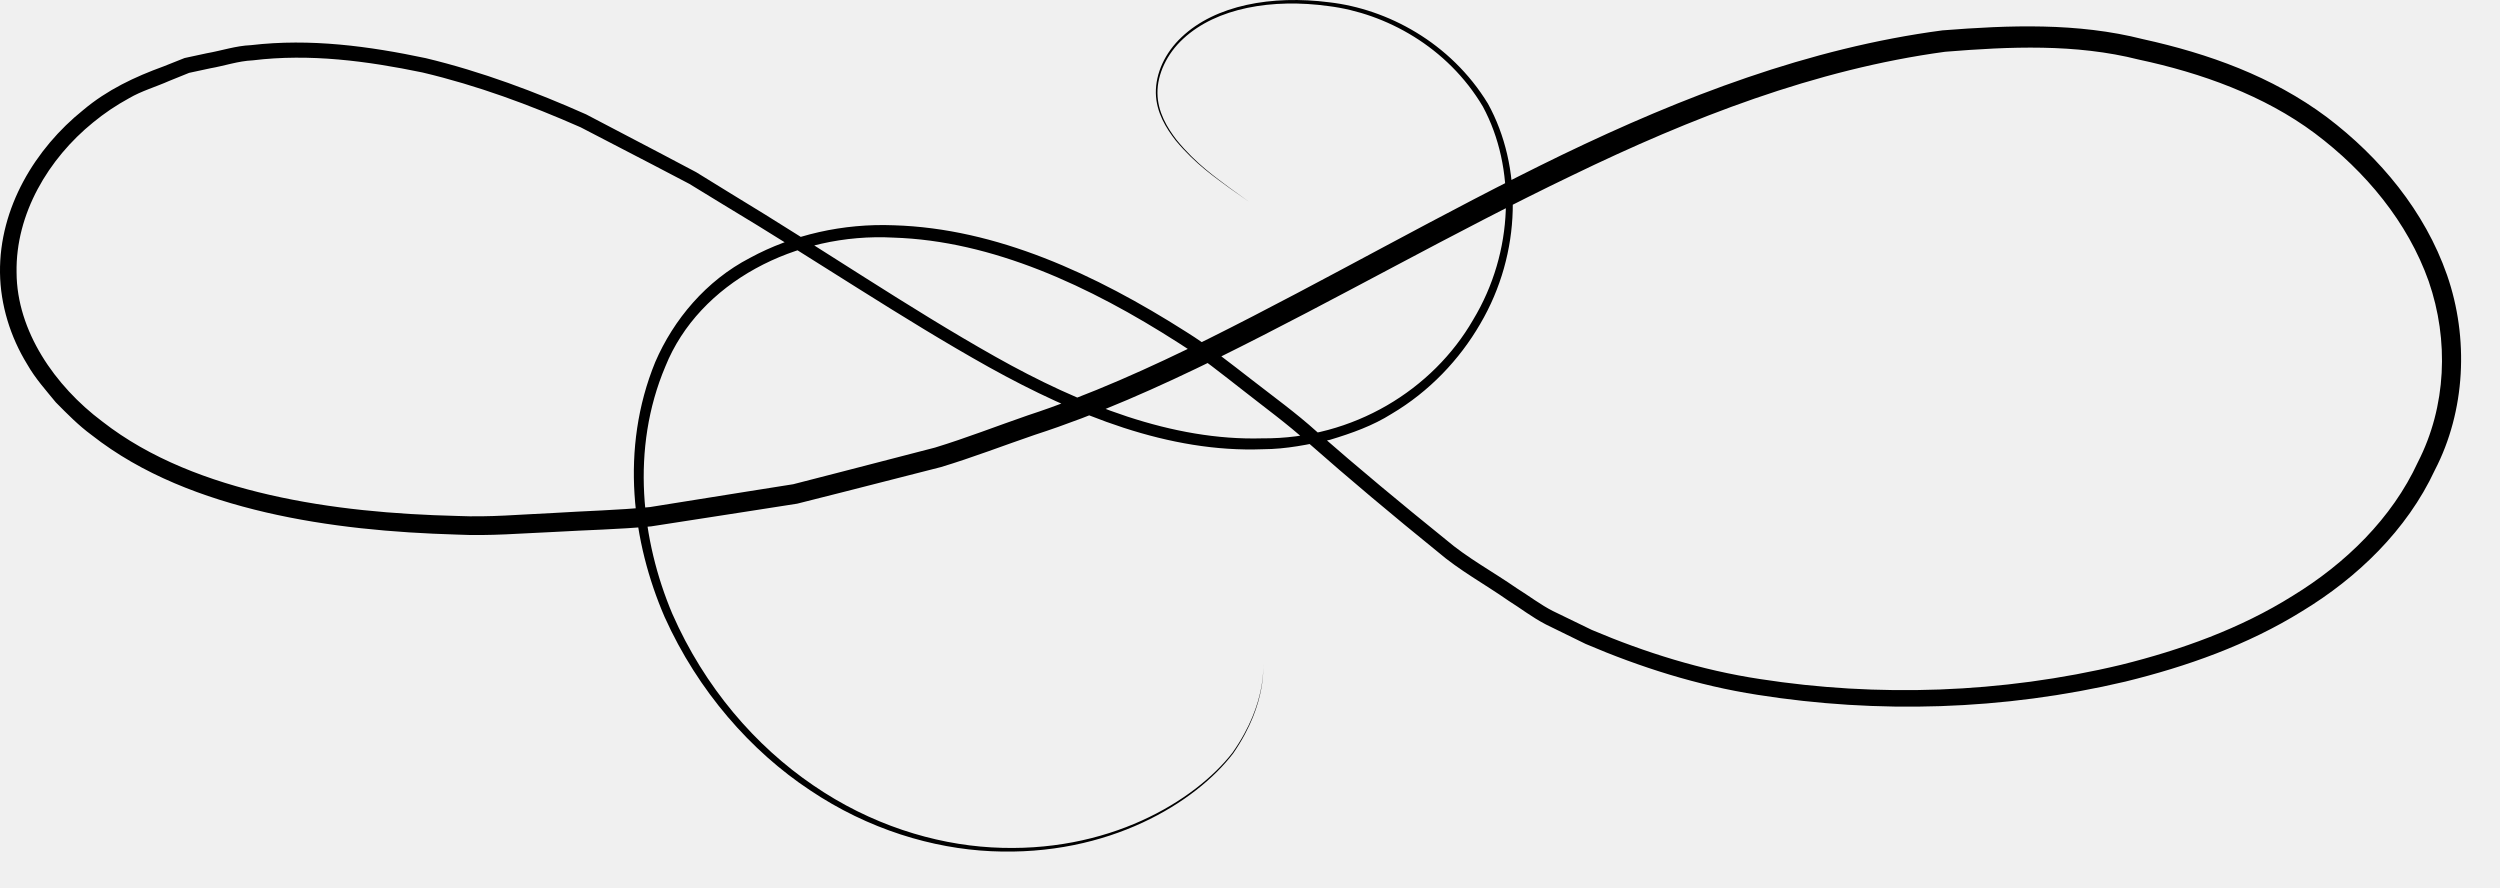
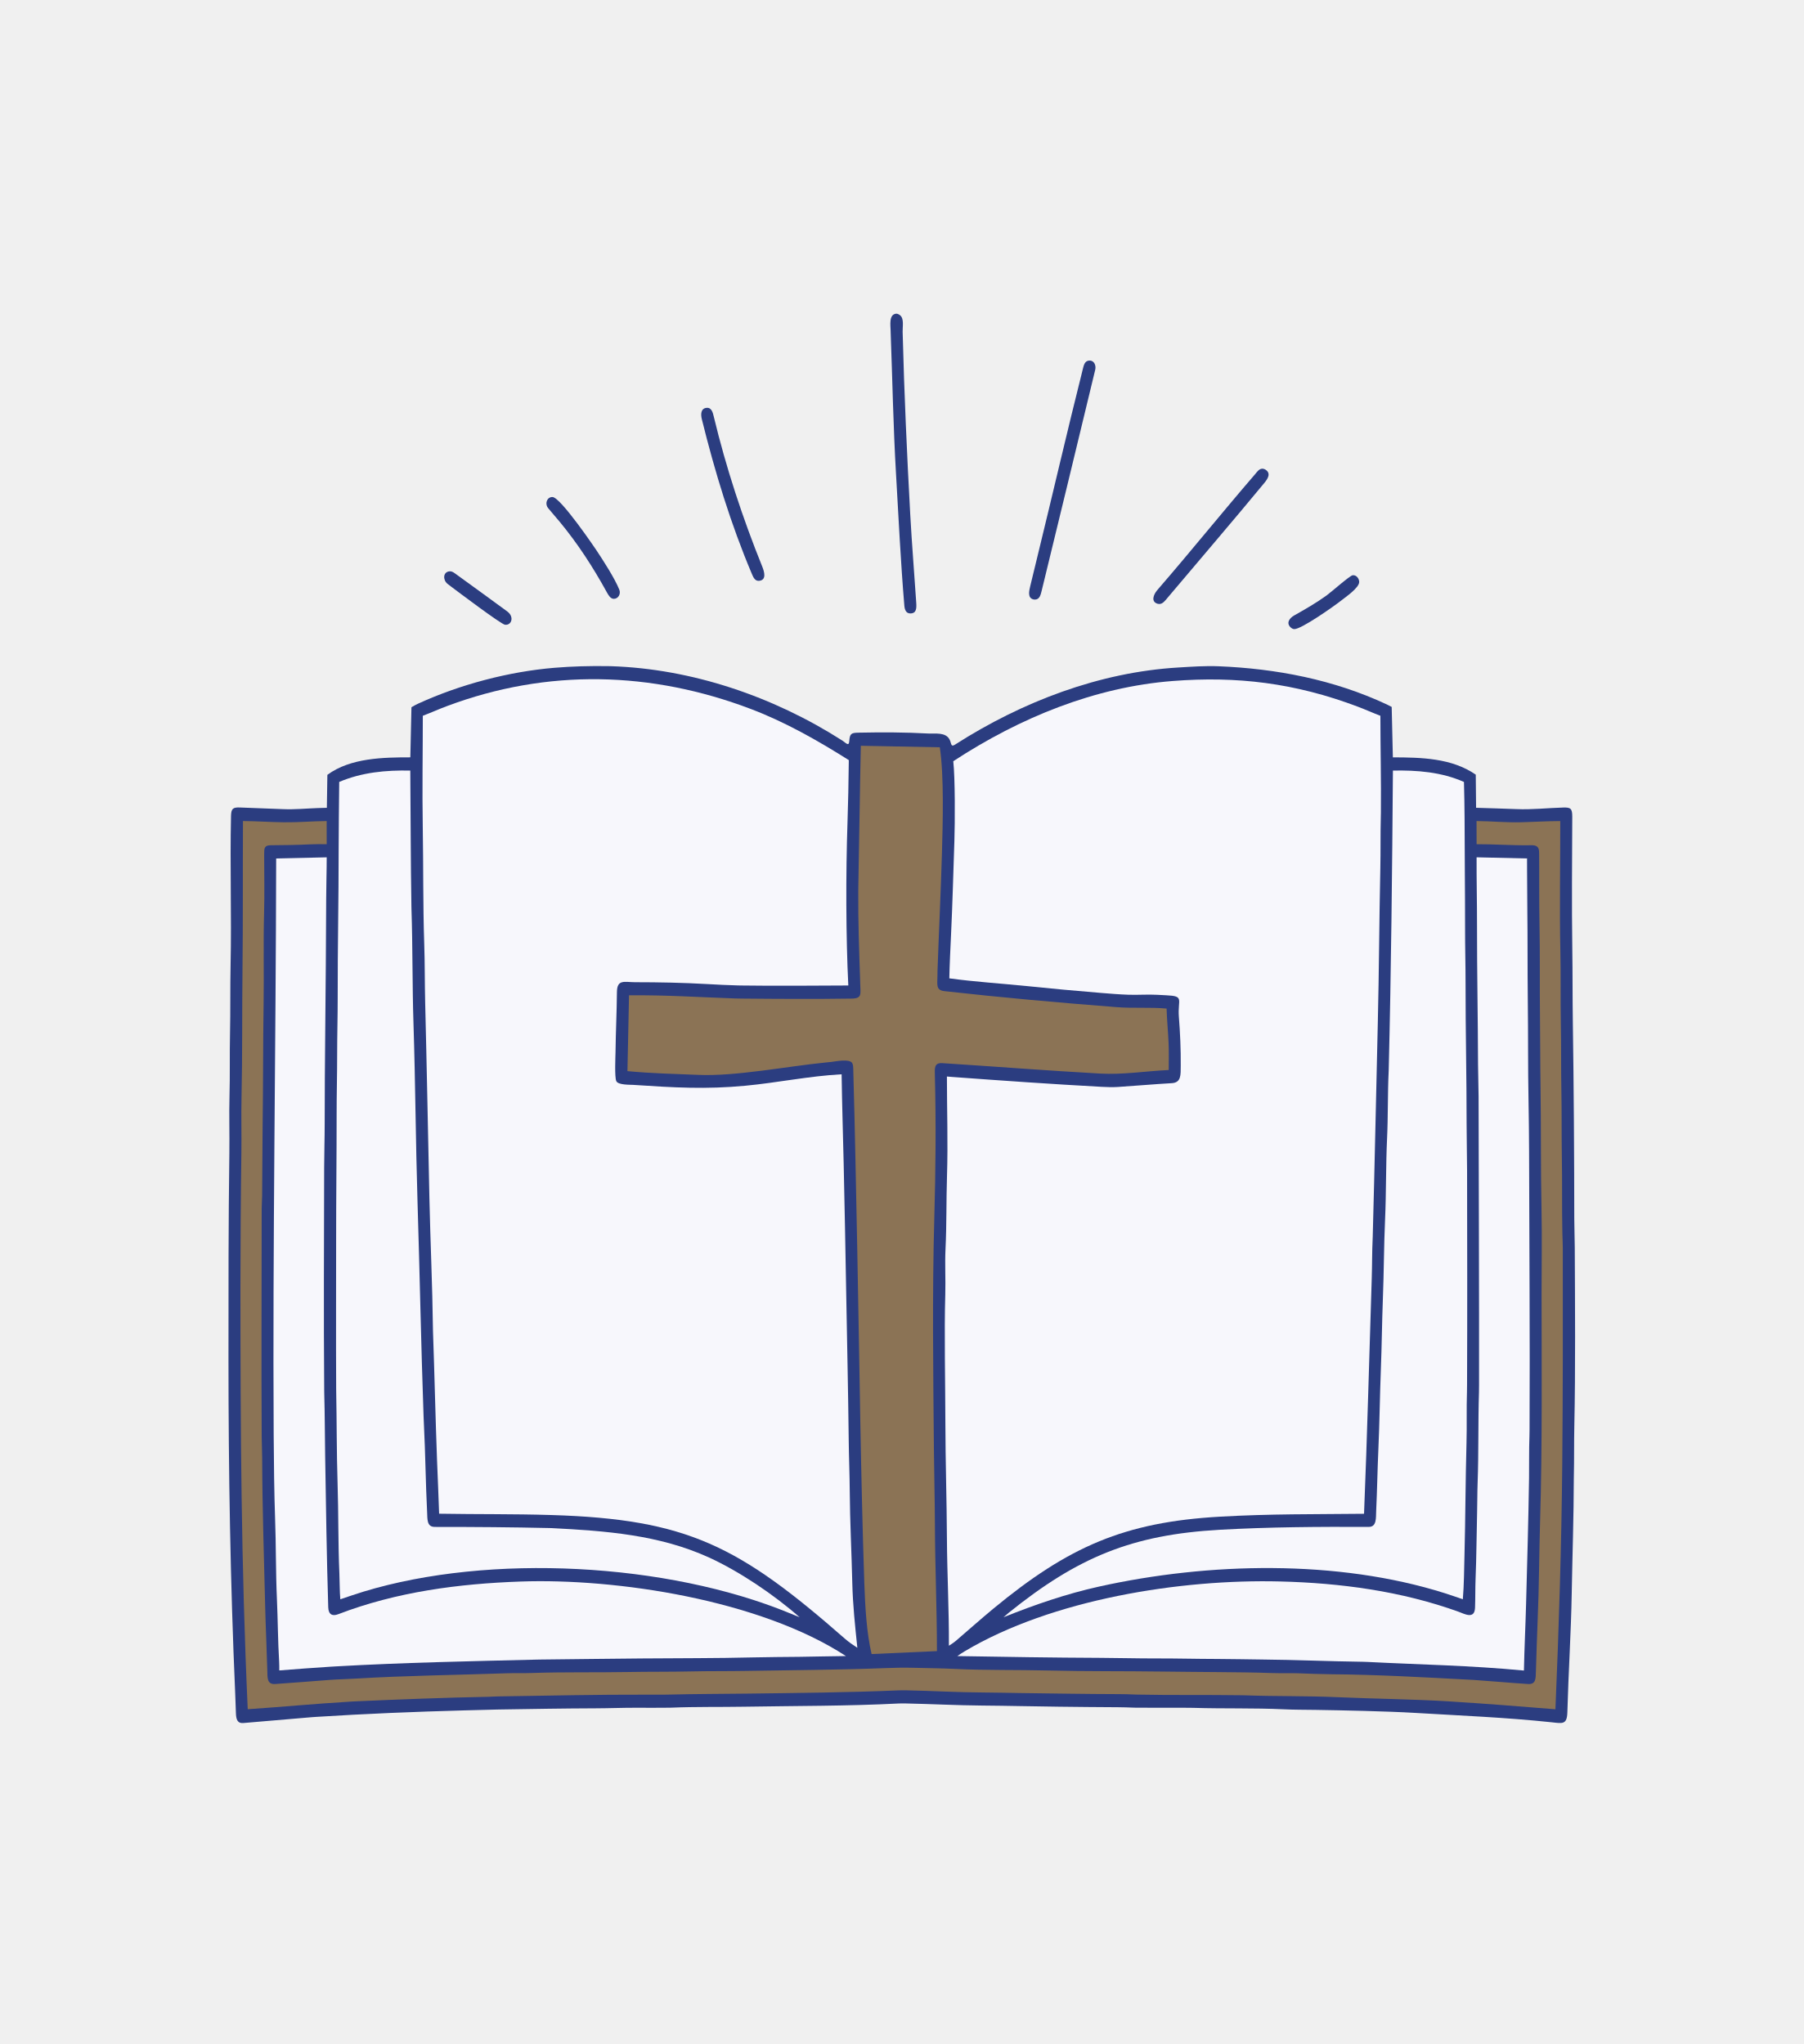
- <svg xmlns="http://www.w3.org/2000/svg" width="62" height="22" viewBox="0 0 62 22" fill="none">
-   <path d="M30.971 5.001C30.971 5.001 30.802 4.883 30.476 4.653C30.159 4.415 29.656 4.083 29.158 3.485C28.925 3.185 28.674 2.794 28.665 2.306C28.658 1.822 28.89 1.309 29.306 0.919C30.143 0.126 31.541 -0.126 32.966 0.057C34.398 0.222 35.972 1.048 36.901 2.571C37.756 4.12 37.749 6.268 36.707 8.037C36.195 8.919 35.449 9.709 34.513 10.263C34.048 10.557 33.534 10.741 32.985 10.907C32.45 11.023 31.907 11.139 31.32 11.141C28.999 11.231 26.692 10.309 24.53 9.108C22.375 7.905 20.226 6.446 17.95 5.082L17.096 4.56L16.204 4.093C15.607 3.783 15.006 3.471 14.4 3.157C13.133 2.599 11.844 2.121 10.476 1.797C9.109 1.514 7.687 1.323 6.265 1.497C5.908 1.513 5.567 1.633 5.215 1.694L4.69 1.807L4.191 2.009C3.865 2.154 3.509 2.256 3.204 2.434C2.872 2.616 2.591 2.806 2.31 3.036C1.202 3.934 0.384 5.302 0.411 6.76C0.417 8.209 1.362 9.573 2.534 10.451C3.721 11.379 5.189 11.929 6.692 12.274C8.203 12.619 9.772 12.757 11.35 12.796C12.141 12.831 12.913 12.758 13.722 12.722C14.519 12.671 15.326 12.654 16.121 12.575C16.907 12.449 17.695 12.323 18.485 12.197L19.671 12.009L20.841 11.708L23.188 11.1C23.961 10.864 24.718 10.567 25.486 10.302C27.026 9.797 28.523 9.119 29.98 8.397C32.905 6.939 35.764 5.282 38.743 3.838C41.718 2.404 44.863 1.19 48.174 0.753C49.828 0.623 51.522 0.558 53.145 0.971C54.766 1.328 56.351 1.894 57.705 2.905C59.027 3.905 60.133 5.238 60.686 6.819C61.232 8.39 61.143 10.194 60.385 11.657C59.688 13.154 58.456 14.329 57.097 15.155C55.735 16.001 54.224 16.531 52.711 16.903C49.674 17.62 46.557 17.701 43.589 17.232C42.103 17.002 40.674 16.547 39.323 15.969L38.335 15.485C37.988 15.304 37.721 15.092 37.411 14.898C36.822 14.486 36.194 14.148 35.649 13.68C34.535 12.778 33.459 11.875 32.43 10.969C31.919 10.506 31.37 10.109 30.841 9.692C30.308 9.278 29.793 8.859 29.227 8.504C27.019 7.088 24.606 5.971 22.161 5.893C19.743 5.761 17.339 7.003 16.501 9.088C15.634 11.135 15.909 13.411 16.672 15.219C17.476 17.051 18.737 18.5 20.166 19.474C21.591 20.453 23.16 20.932 24.584 21.015C27.482 21.184 29.635 19.86 30.564 18.669C31.467 17.387 31.291 16.442 31.352 16.476C31.288 16.445 31.479 17.383 30.583 18.684C29.663 19.891 27.508 21.249 24.578 21.11C23.137 21.043 21.539 20.574 20.083 19.594C18.628 18.63 17.313 17.147 16.482 15.3C15.685 13.457 15.367 11.136 16.25 8.979C16.705 7.924 17.514 6.958 18.599 6.396C19.661 5.819 20.912 5.537 22.169 5.587C24.708 5.663 27.159 6.795 29.411 8.226C29.977 8.578 30.509 9.005 31.047 9.42C31.584 9.839 32.144 10.242 32.654 10.703C33.695 11.613 34.764 12.501 35.853 13.379C36.385 13.835 37.025 14.178 37.612 14.586C37.911 14.772 38.217 15.005 38.511 15.153L39.477 15.622C40.796 16.181 42.194 16.621 43.652 16.841C46.553 17.291 49.632 17.199 52.608 16.486C54.088 16.118 55.557 15.593 56.861 14.775C58.166 13.977 59.32 12.859 59.965 11.459C60.671 10.082 60.738 8.438 60.232 6.977C59.713 5.51 58.667 4.25 57.407 3.305C56.151 2.367 54.59 1.808 53.038 1.477C51.477 1.082 49.841 1.154 48.238 1.284C45.022 1.72 41.935 2.922 38.989 4.35C36.028 5.771 33.171 7.414 30.214 8.875C28.727 9.605 27.23 10.276 25.66 10.785C24.883 11.051 24.117 11.348 23.334 11.584L20.957 12.191L19.771 12.491L18.56 12.68C17.754 12.805 16.95 12.929 16.148 13.054C15.345 13.13 14.544 13.144 13.746 13.192C12.957 13.225 12.138 13.297 11.338 13.258C9.738 13.211 8.143 13.067 6.592 12.707C5.05 12.346 3.525 11.774 2.271 10.788C1.952 10.554 1.667 10.265 1.383 9.977C1.144 9.683 0.875 9.388 0.675 9.035C0.257 8.356 0.011 7.563 0 6.765C-0.02 5.149 0.878 3.681 2.062 2.73C2.662 2.225 3.341 1.907 4.055 1.647L4.578 1.439L5.126 1.321C5.493 1.257 5.852 1.135 6.222 1.12C7.701 0.946 9.161 1.147 10.558 1.442C11.949 1.776 13.285 2.28 14.535 2.836C15.149 3.157 15.759 3.477 16.364 3.794L17.263 4.269L18.12 4.797C20.412 6.182 22.521 7.628 24.683 8.845C26.805 10.04 29.081 10.936 31.304 10.871C33.569 10.89 35.537 9.657 36.531 7.935C37.559 6.234 37.588 4.151 36.775 2.643C35.899 1.164 34.365 0.33 32.955 0.152C31.551 -0.043 30.17 0.194 29.345 0.96C28.94 1.33 28.7 1.841 28.705 2.307C28.709 2.782 28.95 3.171 29.18 3.471C29.668 4.071 30.168 4.409 30.483 4.649C30.804 4.881 30.971 5.001 30.971 5.001Z" fill="black" />
+ <svg xmlns="http://www.w3.org/2000/svg" width="157" height="178" viewBox="0 0 157 178" fill="none">
+   <g clip-path="url(#clip0_18_101)">
+     <path d="M35.824 61.589C36.019 61.473 36.21 61.366 36.415 61.272C40.082 59.595 44.301 58.487 48.27 58.154C49.817 58.025 51.369 57.987 52.921 58.009C52.922 58.009 53.183 58.014 53.184 58.014C60.207 58.239 67.311 60.632 73.356 64.503C73.633 64.681 73.904 65.032 73.939 64.563C73.991 63.862 74.12 63.816 74.771 63.803C76.78 63.762 78.816 63.765 80.825 63.878C81.412 63.911 82.354 63.73 82.689 64.428C82.844 64.751 82.777 65.083 83.149 64.845C89.023 61.083 95.752 58.534 102.587 58.129C103.756 58.059 104.927 57.974 106.097 58.021C111.108 58.223 116.134 59.186 120.743 61.345C120.887 61.413 121.027 61.488 121.169 61.562L121.271 65.953C123.756 65.962 126.39 66.01 128.489 67.459L128.517 70.345C129.688 70.389 130.859 70.407 132.027 70.46C133.388 70.52 134.748 70.36 136.108 70.324C136.743 70.307 136.894 70.401 136.891 71.12C136.875 74.948 136.84 78.784 136.894 82.61C136.924 84.733 136.91 86.856 136.94 88.978C137.024 94.691 137.061 100.403 137.066 106.117C137.066 106.948 137.105 107.775 137.108 108.606C137.131 113.407 137.175 119.352 137.07 124.166C137.038 125.635 137.064 127.102 137.029 128.57C137.027 128.57 137.026 128.762 137.026 128.762C137.02 132.082 136.903 135.399 136.845 138.72C136.785 142.184 136.557 145.646 136.464 149.109C136.434 150.218 136.022 150.082 135.099 149.984C131.145 149.563 127.173 149.402 123.209 149.166C120.708 149.017 116.824 148.942 114.521 148.904C113.618 148.889 112.701 148.898 111.801 148.854C109.188 148.73 106.562 148.808 103.947 148.728L103.596 148.722C102.061 148.705 100.525 148.73 98.99 148.714L98.726 148.709C98.258 148.691 97.793 148.674 97.322 148.672C95.609 148.67 93.9 148.641 92.189 148.626C89.965 148.603 87.742 148.544 85.52 148.527C83.309 148.511 81.104 148.389 78.895 148.345C78.719 148.341 78.544 148.341 78.368 148.345C78.368 148.345 78.237 148.348 78.237 148.348C73.75 148.578 69.258 148.551 64.767 148.628C62.662 148.664 60.552 148.622 58.449 148.71C58.448 148.71 58.274 148.714 58.274 148.714C57.309 148.728 56.342 148.72 55.378 148.718C54.205 148.716 53.038 148.764 51.868 148.768C49.089 148.777 46.313 148.825 43.535 148.869C43.534 148.869 43.225 148.875 43.224 148.875C42.289 148.906 41.353 148.925 40.416 148.948C36.128 149.063 31.844 149.239 27.561 149.511C27.56 149.511 27.145 149.54 27.145 149.54C25.162 149.716 23.18 149.879 21.197 150.047C20.653 150.095 20.558 149.706 20.54 149.185C20.52 148.617 20.503 148.048 20.478 147.481C20.051 137.801 19.894 128.111 19.892 118.421C19.891 112.419 19.886 106.42 19.97 100.42C19.994 98.761 19.937 97.099 19.982 95.441C20.032 93.637 19.987 91.834 20.026 90.031C20.069 88.02 20.033 86.009 20.076 83.999C20.169 79.691 20.015 75.379 20.113 71.072C20.128 70.424 20.269 70.297 20.892 70.32C22.15 70.366 23.407 70.411 24.665 70.464C25.66 70.506 26.654 70.405 27.649 70.37C27.649 70.37 28.457 70.347 28.458 70.347L28.503 67.475C30.52 65.989 33.398 65.955 35.726 65.952L35.824 61.589Z" fill="#2B3D80" />
+     <path d="M82.998 66.29C88.809 62.481 95.343 59.829 102.105 59.304C107.674 58.872 112.71 59.459 118.221 61.541C118.881 61.79 119.527 62.083 120.185 62.333C120.187 65.151 120.257 67.968 120.229 70.785C120.229 70.786 120.222 71.12 120.222 71.12C120.181 72.621 120.213 74.12 120.18 75.621C120.083 80.106 120.069 84.591 119.96 89.076C119.811 95.283 119.688 101.49 119.518 107.697L119.511 107.888C119.457 109.035 119.469 110.188 119.432 111.335C119.211 118.166 119.041 124.997 118.762 131.826C114.429 131.874 110.657 131.826 106.229 132.077C97.893 132.548 93.028 134.687 86.48 140.093C85.383 140.999 84.322 141.954 83.239 142.879C83.044 143.046 82.83 143.18 82.617 143.318C82.633 140.204 82.463 137.094 82.445 133.98C82.428 130.614 82.317 127.245 82.31 123.879C82.303 120.439 82.205 115.935 82.302 112.724C82.34 111.4 82.258 110.07 82.323 108.748C82.424 106.647 82.384 104.533 82.451 102.431C82.544 99.457 82.444 96.672 82.444 93.748C82.607 93.762 82.768 93.776 82.931 93.788C87.259 94.106 91.587 94.411 95.918 94.646C96.385 94.671 96.856 94.687 97.323 94.658C98.888 94.558 100.452 94.416 102.017 94.327C102.853 94.279 102.795 93.609 102.802 92.808C102.814 91.385 102.751 89.964 102.64 88.547C102.521 87.017 103.16 86.746 101.535 86.673C101.275 86.661 101.015 86.646 100.755 86.632C99.913 86.585 99.081 86.656 98.244 86.626C97.452 86.598 96.664 86.533 95.875 86.469C93.693 86.289 91.506 86.091 89.327 85.866C87.108 85.638 84.865 85.503 82.654 85.198C82.681 83.925 82.746 82.637 82.805 81.366C82.933 78.653 83.004 75.941 83.095 73.227C83.147 71.65 83.165 67.78 82.998 66.29Z" fill="#F7F7FC" />
+     <path d="M36.813 62.332C37.522 62.064 38.215 61.751 38.925 61.486C47.686 58.207 56.714 58.45 65.39 61.748C68.365 62.878 71.172 64.474 73.901 66.193C73.901 66.194 73.898 66.476 73.898 66.477C73.877 68.179 73.848 69.898 73.789 71.599C73.636 76.071 73.649 81.585 73.859 85.82C70.755 85.833 67.651 85.864 64.548 85.821C64.547 85.821 64.241 85.815 64.24 85.815C63.348 85.792 62.456 85.748 61.564 85.696C59.475 85.576 57.382 85.537 55.29 85.535C54.379 85.534 53.726 85.252 53.714 86.391C53.697 88.148 53.611 89.902 53.59 91.659C53.587 91.965 53.498 93.797 53.659 94.15C53.815 94.494 54.848 94.458 55.114 94.475C58.717 94.715 61.448 94.875 64.899 94.55C67.693 94.286 70.472 93.701 73.276 93.554C73.313 96.147 73.395 98.737 73.455 101.329C73.542 105.062 73.607 108.798 73.674 112.532C73.75 116.839 73.847 121.152 73.895 125.458C73.911 126.927 73.974 128.396 73.984 129.863C74.002 132.531 74.144 135.192 74.206 137.858C74.25 139.744 74.45 141.621 74.646 143.496C74.272 143.253 73.914 143.011 73.574 142.715C64.321 134.603 59.833 132.295 48.007 131.935C44.584 131.832 41.633 131.878 38.233 131.82C38.184 130.273 38.11 128.729 38.052 127.182C37.91 123.432 37.833 119.681 37.699 115.931L37.694 115.692C37.648 111.908 37.469 108.13 37.387 104.346C37.264 98.681 37.161 93.014 37.019 87.35C36.976 85.629 36.995 83.9 36.936 82.18C36.822 78.782 36.865 75.381 36.808 71.982C36.754 68.763 36.812 65.55 36.813 62.332Z" fill="#F7F7FC" />
+     <path d="M74.949 64.945L81.826 65.077C82.203 67.599 82.085 71.714 82.012 74.28C81.915 77.698 81.745 81.11 81.626 84.525C81.62 84.685 81.619 84.845 81.619 85.004C81.615 85.745 81.469 86.228 82.229 86.313C87.222 86.872 92.228 87.318 97.235 87.707C98.679 87.82 100.13 87.698 101.571 87.83C101.598 88.837 101.705 89.839 101.745 90.845C101.778 91.623 101.757 92.402 101.757 93.181C99.765 93.276 97.779 93.601 95.787 93.491C91.206 93.238 86.633 92.876 82.054 92.584C81.326 92.537 81.378 93.014 81.396 93.669C81.501 97.77 81.464 101.873 81.348 105.973C81.159 112.706 81.252 119.442 81.311 126.177C81.331 128.379 81.391 130.581 81.399 132.783C81.413 136.451 81.576 140.118 81.576 143.785L75.887 144.042C75.454 142.219 75.323 139.905 75.256 137.954C74.928 128.302 74.835 118.645 74.642 108.989C74.536 103.691 74.439 98.392 74.29 93.095C74.285 92.921 74.284 92.728 74.196 92.575C73.967 92.179 72.751 92.434 72.392 92.475C72.205 92.496 72.018 92.515 71.831 92.533C68.49 92.865 64.074 93.742 60.818 93.606C58.754 93.521 56.687 93.476 54.629 93.279L54.767 86.675C58.153 86.65 60.572 86.829 63.934 86.947C64.153 86.954 64.372 86.957 64.592 86.96C67.78 86.99 70.969 87.009 74.157 86.961C75.094 86.947 74.91 86.546 74.895 85.626C74.895 85.626 74.891 85.436 74.89 85.435C74.801 82.835 74.709 80.234 74.725 77.631C74.725 77.631 74.729 77.297 74.729 77.296C74.811 73.179 74.857 69.062 74.949 64.945Z" fill="#8B7355" />
+     <path d="M121.276 67.104C123.375 67.063 125.516 67.23 127.461 68.096C127.484 69.15 127.515 70.21 127.515 71.264C127.517 74.456 127.561 77.647 127.558 80.839C127.554 82.453 127.603 84.061 127.601 85.674C127.596 89.744 127.694 93.813 127.691 97.882C127.691 99.241 127.73 100.595 127.733 101.952C127.745 108.143 127.756 114.336 127.731 120.527C127.731 120.751 127.731 120.974 127.723 121.198C127.673 122.684 127.724 124.17 127.682 125.654C127.593 128.907 127.591 132.163 127.507 135.416C127.473 136.688 127.47 138.007 127.363 139.271C126.842 139.095 126.322 138.909 125.797 138.743C116.433 135.784 105.199 136.058 95.699 138.164C92.833 138.8 90.109 139.737 87.372 140.836C87.521 140.708 87.668 140.574 87.821 140.449C93.849 135.598 98.561 133.651 106.185 133.22C110.509 132.975 114.841 132.95 119.172 132.969C119.876 132.973 119.79 132.176 119.818 131.586C119.904 129.784 119.929 127.977 120.011 126.177C120.116 123.865 120.136 121.55 120.227 119.239C120.308 117.189 120.323 115.14 120.402 113.093C120.492 110.801 120.49 108.503 120.592 106.213C120.697 103.853 120.657 101.485 120.767 99.127C120.859 97.183 120.813 95.228 120.906 93.286C120.906 93.286 120.911 93.144 120.911 93.143C121.125 84.464 121.21 75.785 121.276 67.104Z" fill="#F7F7FC" />
+     <path d="M29.534 68.093C31.527 67.251 33.6 67.062 35.722 67.105C35.758 71.045 35.753 74.984 35.82 78.924C35.82 78.925 35.825 79.163 35.825 79.163C35.936 82.481 35.893 85.805 36 89.121C36.167 94.291 36.191 99.463 36.351 104.633C36.546 110.872 36.658 117.113 36.879 123.352L36.91 124.07C37.038 126.606 37.06 129.147 37.187 131.682C37.217 132.28 37.152 132.96 37.828 132.969C37.829 132.969 38.003 132.971 38.003 132.971C41.299 132.969 44.582 132.994 47.875 133.069C47.876 133.069 48.05 133.075 48.051 133.075C52.706 133.314 57.386 133.649 61.738 135.637C64.379 136.845 67.396 138.877 69.618 140.838C69.318 140.717 69.019 140.595 68.72 140.47C58.078 136.093 42.654 135.258 31.642 138.609C30.966 138.814 30.3 139.049 29.629 139.271C29.566 138.528 29.582 137.789 29.549 137.044C29.433 134.413 29.476 131.776 29.391 129.145C29.306 126.496 29.323 123.846 29.272 121.198L29.269 120.91C29.244 116.569 29.269 112.23 29.266 107.888C29.264 104.261 29.312 100.645 29.309 97.021C29.307 95.296 29.357 93.575 29.355 91.85C29.353 90.173 29.405 88.499 29.402 86.823C29.394 82.562 29.487 78.302 29.485 74.041C29.484 72.054 29.519 70.077 29.534 68.093Z" fill="#F7F7FC" />
+     <path d="M24.045 74.758L28.445 74.66C28.445 75.86 28.402 77.056 28.4 78.254C28.39 82.085 28.351 85.913 28.317 89.744C28.294 92.44 28.266 95.138 28.269 97.835C28.27 99.114 28.226 100.387 28.223 101.665C28.211 108.124 28.174 114.597 28.227 121.054L28.232 121.389C28.283 123.206 28.282 125.028 28.311 126.847C28.38 131.221 28.444 135.593 28.578 139.966C28.598 140.604 28.94 140.767 29.448 140.572C34.529 138.62 39.946 137.916 45.331 137.726C53.675 137.431 66.151 139.319 73.651 144.216C72.298 144.231 70.947 144.264 69.593 144.283C68.264 144.3 66.929 144.3 65.601 144.333C62.354 144.413 59.108 144.398 55.861 144.425C52.936 144.448 50.01 144.49 47.086 144.52C47.085 144.52 46.735 144.526 46.734 144.526C40.912 144.666 35.089 144.785 29.272 145.114C29.271 145.114 28.746 145.145 28.746 145.145C27.269 145.248 25.791 145.344 24.316 145.468C24.315 145.214 24.32 144.959 24.304 144.704C24.193 142.885 24.192 141.066 24.11 139.246C24.004 136.885 24.036 134.522 23.949 132.161C23.877 130.202 23.841 127.211 23.828 124.932C23.734 108.206 24.017 91.484 24.045 74.758Z" fill="#F7F7FC" />
+     <path d="M128.561 74.658L132.954 74.758C132.954 75.11 132.956 75.461 132.956 75.812C132.958 78.159 133.002 80.504 132.998 82.85C132.993 85.757 133.047 88.657 133.044 91.563C133.038 94.452 133.126 97.339 133.131 100.228C133.147 108.319 133.214 116.406 133.172 124.501C133.17 124.692 133.17 124.884 133.163 125.075C133.116 126.29 133.145 127.5 133.128 128.714C133.074 132.37 132.968 136.024 132.87 139.677C132.819 141.61 132.721 143.546 132.682 145.478C127.861 145.022 123.744 144.97 119.041 144.727C118.909 144.72 118.777 144.716 118.646 144.714C115.736 144.677 112.824 144.543 109.915 144.518C108.598 144.507 107.28 144.471 105.966 144.469C104.181 144.467 102.396 144.417 100.613 144.423C99.014 144.427 97.426 144.379 95.831 144.373C91.67 144.356 87.51 144.289 83.349 144.218C83.558 144.076 83.761 143.938 83.976 143.81C91.571 139.275 102.78 137.5 111.45 137.72C116.71 137.852 121.994 138.557 126.991 140.357C127.501 140.541 128.382 141.052 128.425 140.016C128.458 139.158 128.439 138.295 128.474 137.439C128.553 135.533 128.556 133.634 128.605 131.73C128.628 130.863 128.619 129.991 128.651 129.126C128.747 126.5 128.686 123.871 128.769 121.245C128.776 121.039 128.776 120.83 128.776 120.623C128.786 112.245 128.751 103.867 128.735 95.489C128.733 94.562 128.69 93.638 128.688 92.712C128.677 88.658 128.593 84.606 128.598 80.552C128.602 78.586 128.551 76.624 128.561 74.658Z" fill="#F7F7FC" />
+     <path d="M21.153 71.498C22.339 71.51 23.523 71.592 24.709 71.608C25.954 71.624 27.198 71.511 28.442 71.5L28.444 73.516C27.96 73.514 27.474 73.505 26.991 73.53C25.848 73.587 24.734 73.601 23.589 73.608C23.011 73.612 22.998 73.845 23 74.424C23.003 76.129 23.039 77.842 22.992 79.546C22.919 82.163 22.992 84.781 22.951 87.398C22.896 90.925 22.916 94.451 22.866 97.978C22.837 100.027 22.849 102.076 22.822 104.125C22.817 104.486 22.788 104.846 22.785 105.207C22.785 105.208 22.783 105.781 22.783 105.782C22.782 112.228 22.748 118.678 22.785 125.123C22.789 125.746 22.824 126.368 22.826 126.991C22.838 131.288 22.982 135.579 23.087 139.875C23.132 141.726 23.223 143.573 23.273 145.422C23.291 146.089 23.225 146.698 23.962 146.65C25.558 146.543 27.151 146.409 28.746 146.29C29.491 146.236 30.238 146.223 30.983 146.179C35.34 145.916 39.699 145.869 44.058 145.717C44.804 145.69 45.55 145.719 46.296 145.692C49.088 145.595 51.883 145.658 54.676 145.606C56.489 145.572 58.304 145.595 60.116 145.555C61.74 145.518 63.363 145.539 64.987 145.51C69.021 145.44 73.063 145.422 77.096 145.265C77.885 145.235 78.675 145.216 79.465 145.237C80.69 145.269 81.928 145.277 83.151 145.336C85.839 145.466 88.533 145.407 91.224 145.474C94.558 145.556 97.893 145.52 101.227 145.566C102.823 145.589 104.414 145.597 106.01 145.612C107.587 145.627 109.172 145.639 110.748 145.696C111.508 145.723 112.27 145.692 113.03 145.717C113.979 145.75 114.932 145.792 115.882 145.8C119.946 145.832 124.016 146.068 128.075 146.282L128.298 146.294C129.879 146.401 131.457 146.55 133.037 146.65C133.742 146.694 133.705 146.171 133.726 145.518C133.777 144.053 133.814 142.581 133.877 141.117C134.007 138.165 134.004 135.21 134.095 132.257C134.286 126.148 134.22 118.333 134.218 112.724C134.218 110.238 134.263 107.739 134.213 105.255C134.137 101.681 134.181 98.106 134.127 94.531C134.095 92.52 134.104 90.51 134.079 88.499C134.046 85.851 134.09 83.199 134.037 80.552C133.995 78.444 134.028 76.338 134.005 74.23C134 73.732 133.784 73.609 133.346 73.606C133.346 73.606 133.082 73.609 133.081 73.609C131.569 73.627 130.071 73.509 128.561 73.518L128.556 71.5C129.86 71.511 131.162 71.641 132.466 71.605C133.593 71.574 134.72 71.505 135.846 71.501C135.857 74.802 135.774 79.319 135.855 82.754C135.904 84.877 135.855 86.999 135.897 89.121C135.936 91.069 135.906 93.016 135.943 94.962C135.98 96.861 135.952 98.76 135.983 100.659C136.024 102.893 135.982 105.129 136.029 107.362C136.038 107.793 136.064 108.224 136.066 108.654C136.078 114.913 136.076 121.171 136.02 127.429C135.955 134.574 135.729 141.713 135.425 148.85C132.363 148.601 129.302 148.36 126.236 148.168C122.977 147.965 119.713 147.944 116.452 147.799C113.763 147.678 111.068 147.734 108.379 147.636L108.116 147.63C105.058 147.583 102.001 147.636 98.946 147.571L98.77 147.565C98.332 147.546 97.894 147.531 97.454 147.531C94.571 147.525 91.692 147.473 88.811 147.437C87.744 147.424 86.673 147.393 85.608 147.389C83.382 147.38 81.162 147.245 78.939 147.201C78.763 147.198 78.588 147.198 78.412 147.201C78.412 147.201 78.237 147.205 78.237 147.205C73.836 147.393 69.433 147.431 65.03 147.487C62.778 147.515 60.525 147.514 58.274 147.571C58.273 147.571 57.792 147.579 57.791 147.579C57.279 147.583 56.767 147.581 56.255 147.579C52.014 147.567 47.773 147.665 43.532 147.728C43.531 147.728 43.181 147.736 43.181 147.736C42.976 147.741 42.772 147.759 42.566 147.763C38.673 147.837 34.786 147.989 30.896 148.163C30.895 148.163 30.458 148.188 30.457 148.188C27.249 148.381 24.695 148.636 21.569 148.846C20.992 136.11 20.939 124.589 20.933 112.149C20.932 108.771 20.967 103.715 21.016 100.372C21.039 98.776 20.992 97.18 21.028 95.585C21.111 91.883 21.069 88.18 21.112 84.478C21.162 80.151 21.131 75.825 21.153 71.498Z" fill="#8B7355" />
+     <path d="M78.017 27.318C78.136 27.305 78.263 27.377 78.358 27.449C78.733 27.736 78.577 28.445 78.589 28.894C78.728 34.352 78.96 39.462 79.253 44.837C79.393 47.395 79.607 49.944 79.774 52.5C79.804 52.959 79.799 53.429 79.246 53.42C78.879 53.413 78.766 53.089 78.737 52.736C78.416 48.913 78.234 45.078 78.011 41.246C77.774 37.163 77.7 33.076 77.548 28.99C77.548 28.99 77.543 28.799 77.543 28.799C77.535 28.338 77.375 27.388 78.017 27.318Z" fill="#2B3D80" />
+     <path d="M94.865 31.397C95.266 31.392 95.446 31.827 95.357 32.197C93.819 38.617 92.252 45.029 90.695 51.444C90.609 51.796 90.516 52.199 90.127 52.213C90.088 52.214 90.036 52.213 89.995 52.205C89.439 52.086 89.602 51.451 89.697 51.05C89.9 50.191 90.113 49.333 90.322 48.475C91.648 43.054 92.903 37.608 94.263 32.197C94.356 31.827 94.425 31.403 94.865 31.397Z" fill="#2B3D80" />
+     <path d="M61.52 35.517C61.952 35.478 62.058 35.914 62.145 36.275C63.219 40.747 64.657 45.11 66.366 49.34C66.547 49.789 66.765 50.522 66.083 50.581C65.736 50.611 65.586 50.274 65.462 49.978C63.63 45.65 62.244 41.109 61.106 36.507C61.004 36.096 61.002 35.565 61.52 35.517Z" fill="#2B3D80" />
+     <path d="M109.871 40.818C109.976 40.81 110.086 40.84 110.178 40.898C110.697 41.225 110.365 41.712 110.081 42.056C107.312 45.41 104.479 48.704 101.678 52.029C101.462 52.285 101.239 52.609 100.92 52.598C100.874 52.597 100.834 52.592 100.79 52.579C100.178 52.398 100.443 51.772 100.736 51.417C100.738 51.416 100.918 51.203 100.918 51.203C103.737 47.944 106.448 44.575 109.262 41.312C109.439 41.106 109.613 40.837 109.871 40.818Z" fill="#2B3D80" />
+     <path d="M48.095 43.282C48.81 43.285 51.916 47.901 51.916 47.901C52.514 48.801 53.517 50.35 53.92 51.349C54.071 51.721 53.833 52.144 53.447 52.149C53.148 52.153 52.961 51.809 52.828 51.567C51.626 49.379 50.296 47.332 48.728 45.436C48.41 45.05 48.075 44.679 47.759 44.291C47.758 44.29 47.698 44.212 47.697 44.212C47.42 43.836 47.635 43.28 48.095 43.282Z" fill="#2B3D80" />
+     <path d="M117.768 50.096C118.072 50.052 118.337 50.361 118.339 50.678C118.344 51.188 117.138 52.007 116.829 52.254C116.229 52.737 113.279 54.822 112.679 54.785C112.579 54.779 112.481 54.73 112.403 54.664C111.942 54.272 112.273 53.827 112.665 53.605C113.639 53.054 114.58 52.518 115.497 51.856C115.906 51.561 117.516 50.132 117.768 50.096Z" fill="#2B3D80" />
+     <path d="M39.144 49.753C39.381 49.733 39.587 49.917 39.785 50.059C41.215 51.086 42.632 52.133 44.057 53.168C44.058 53.169 44.19 53.267 44.191 53.268C44.788 53.73 44.539 54.468 43.97 54.406C43.628 54.369 39.681 51.388 39.315 51.113C39.193 51.021 39.069 50.932 38.951 50.834C38.55 50.499 38.561 49.802 39.144 49.753Z" fill="#2B3D80" />
+   </g>
+   <defs>
+     <clipPath id="clip0_18_101">
+       <rect width="157" height="178" fill="white" />
+     </clipPath>
+   </defs>
</svg>
